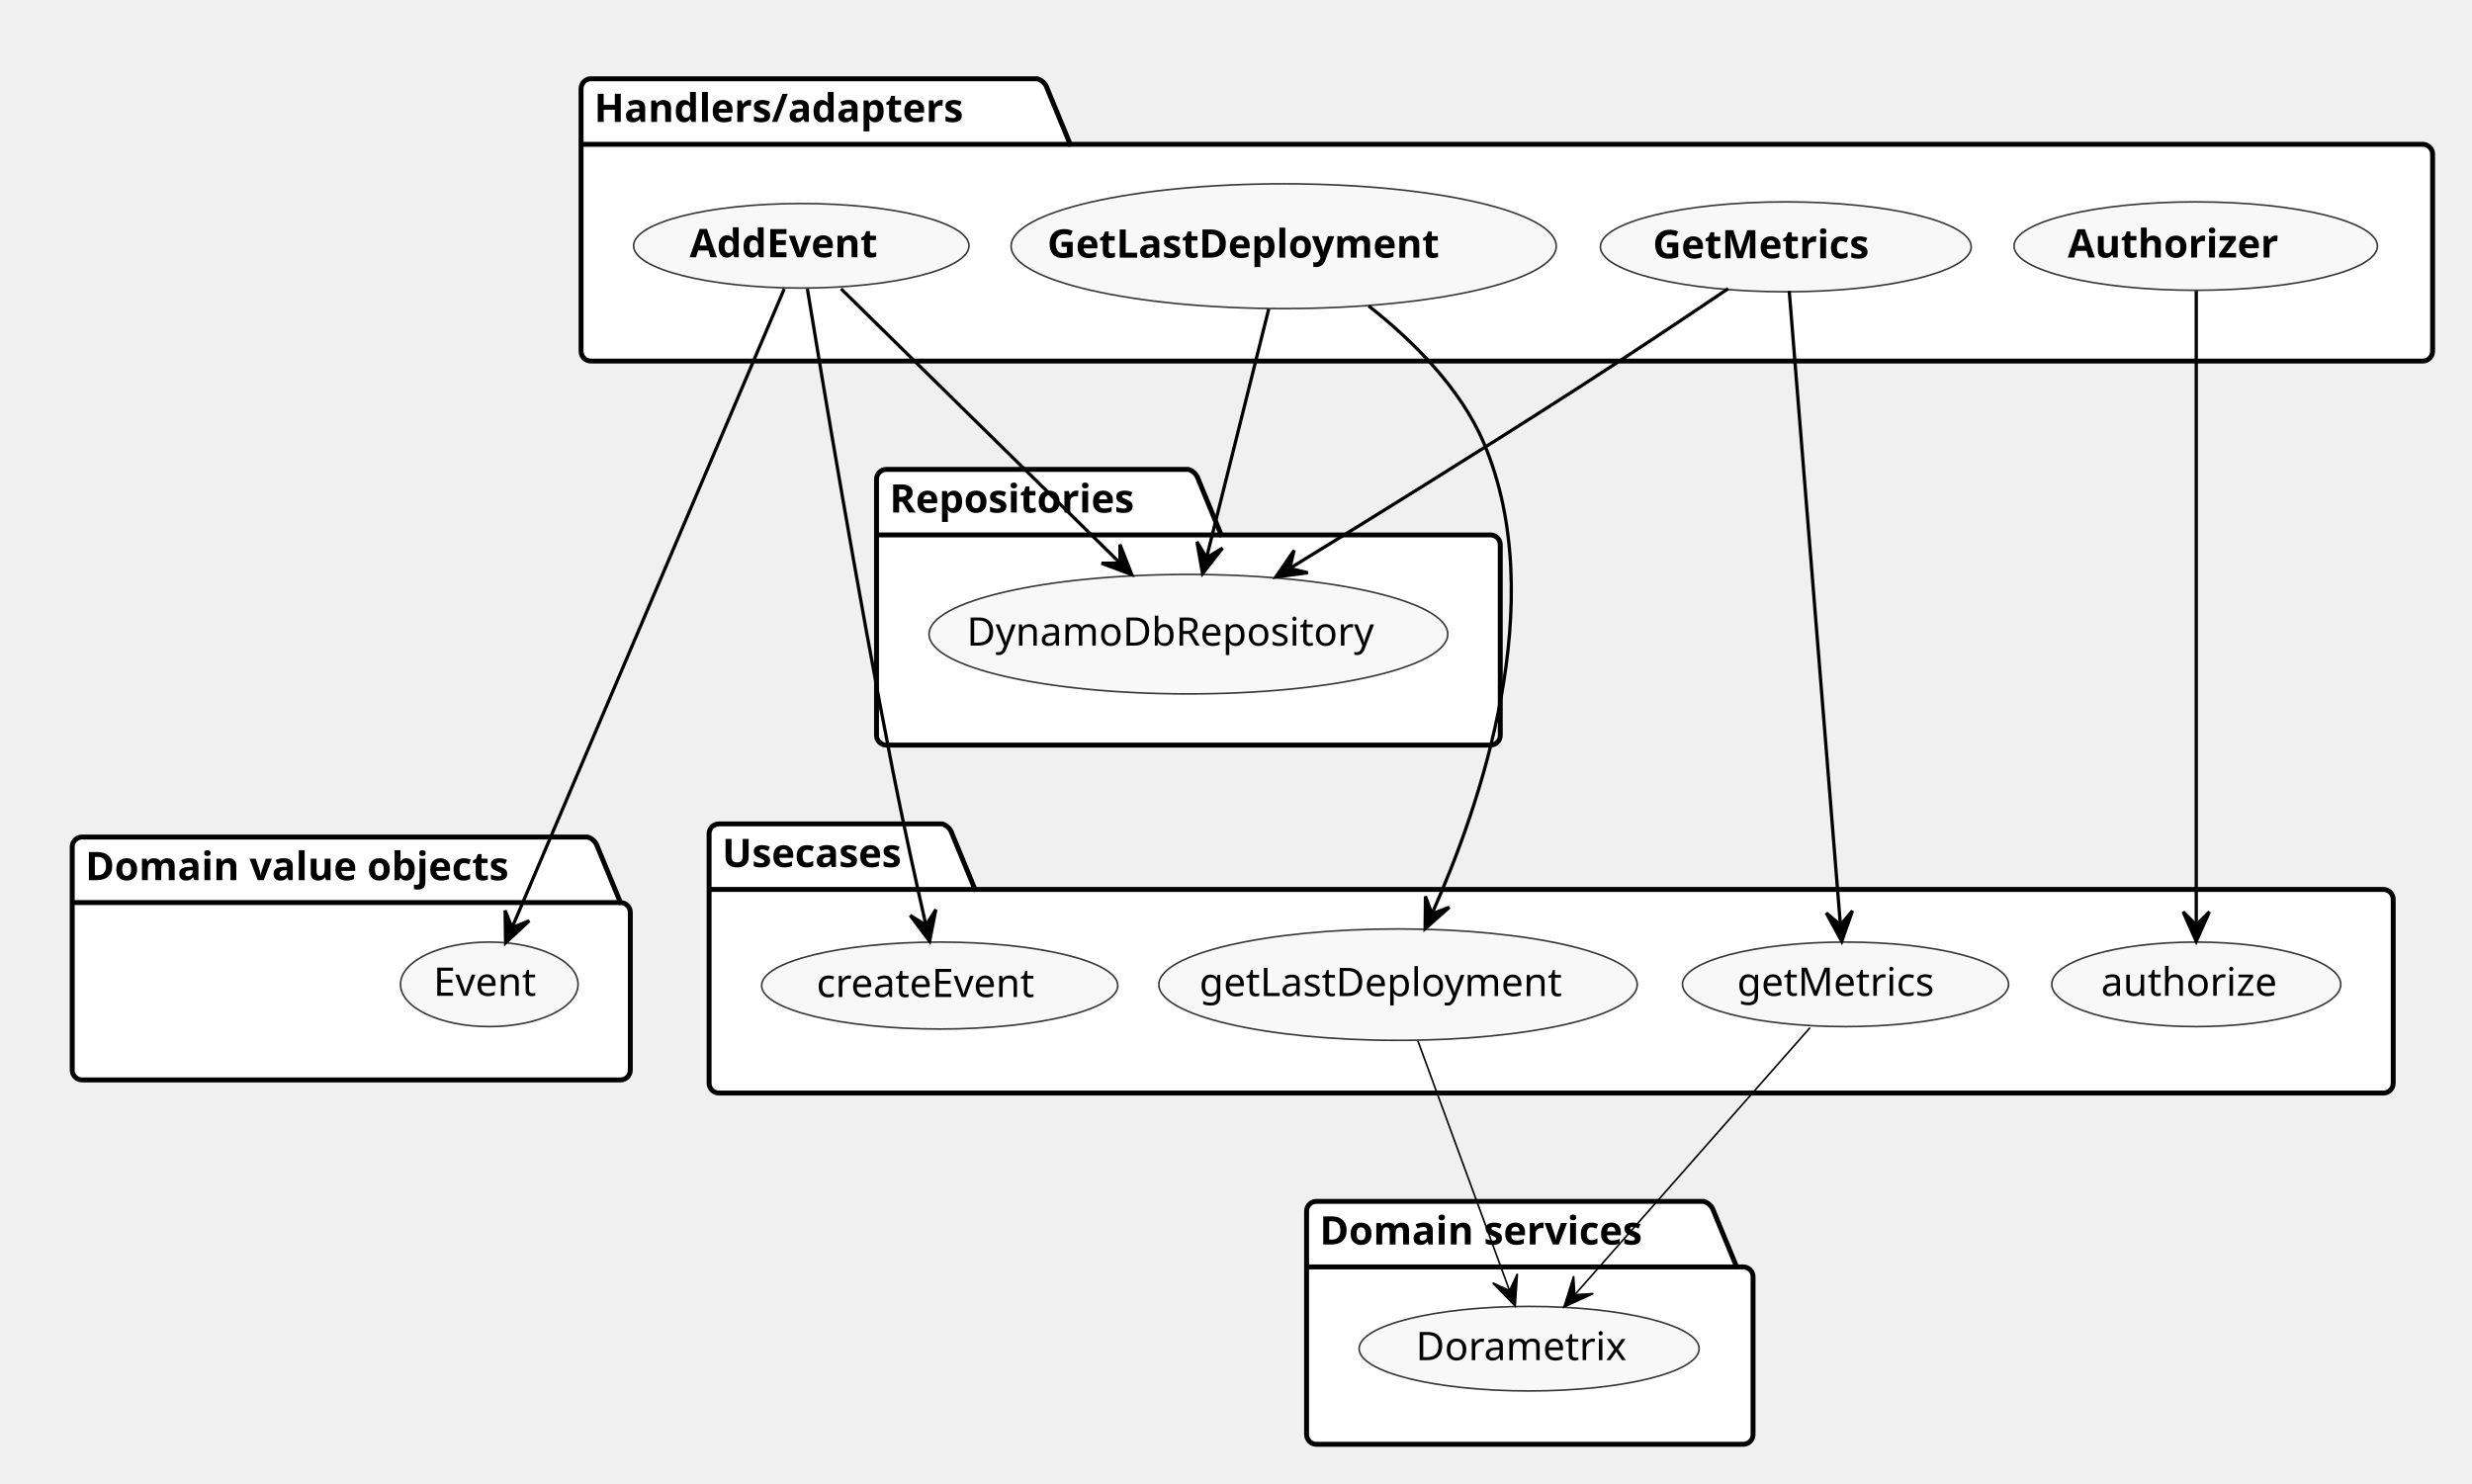
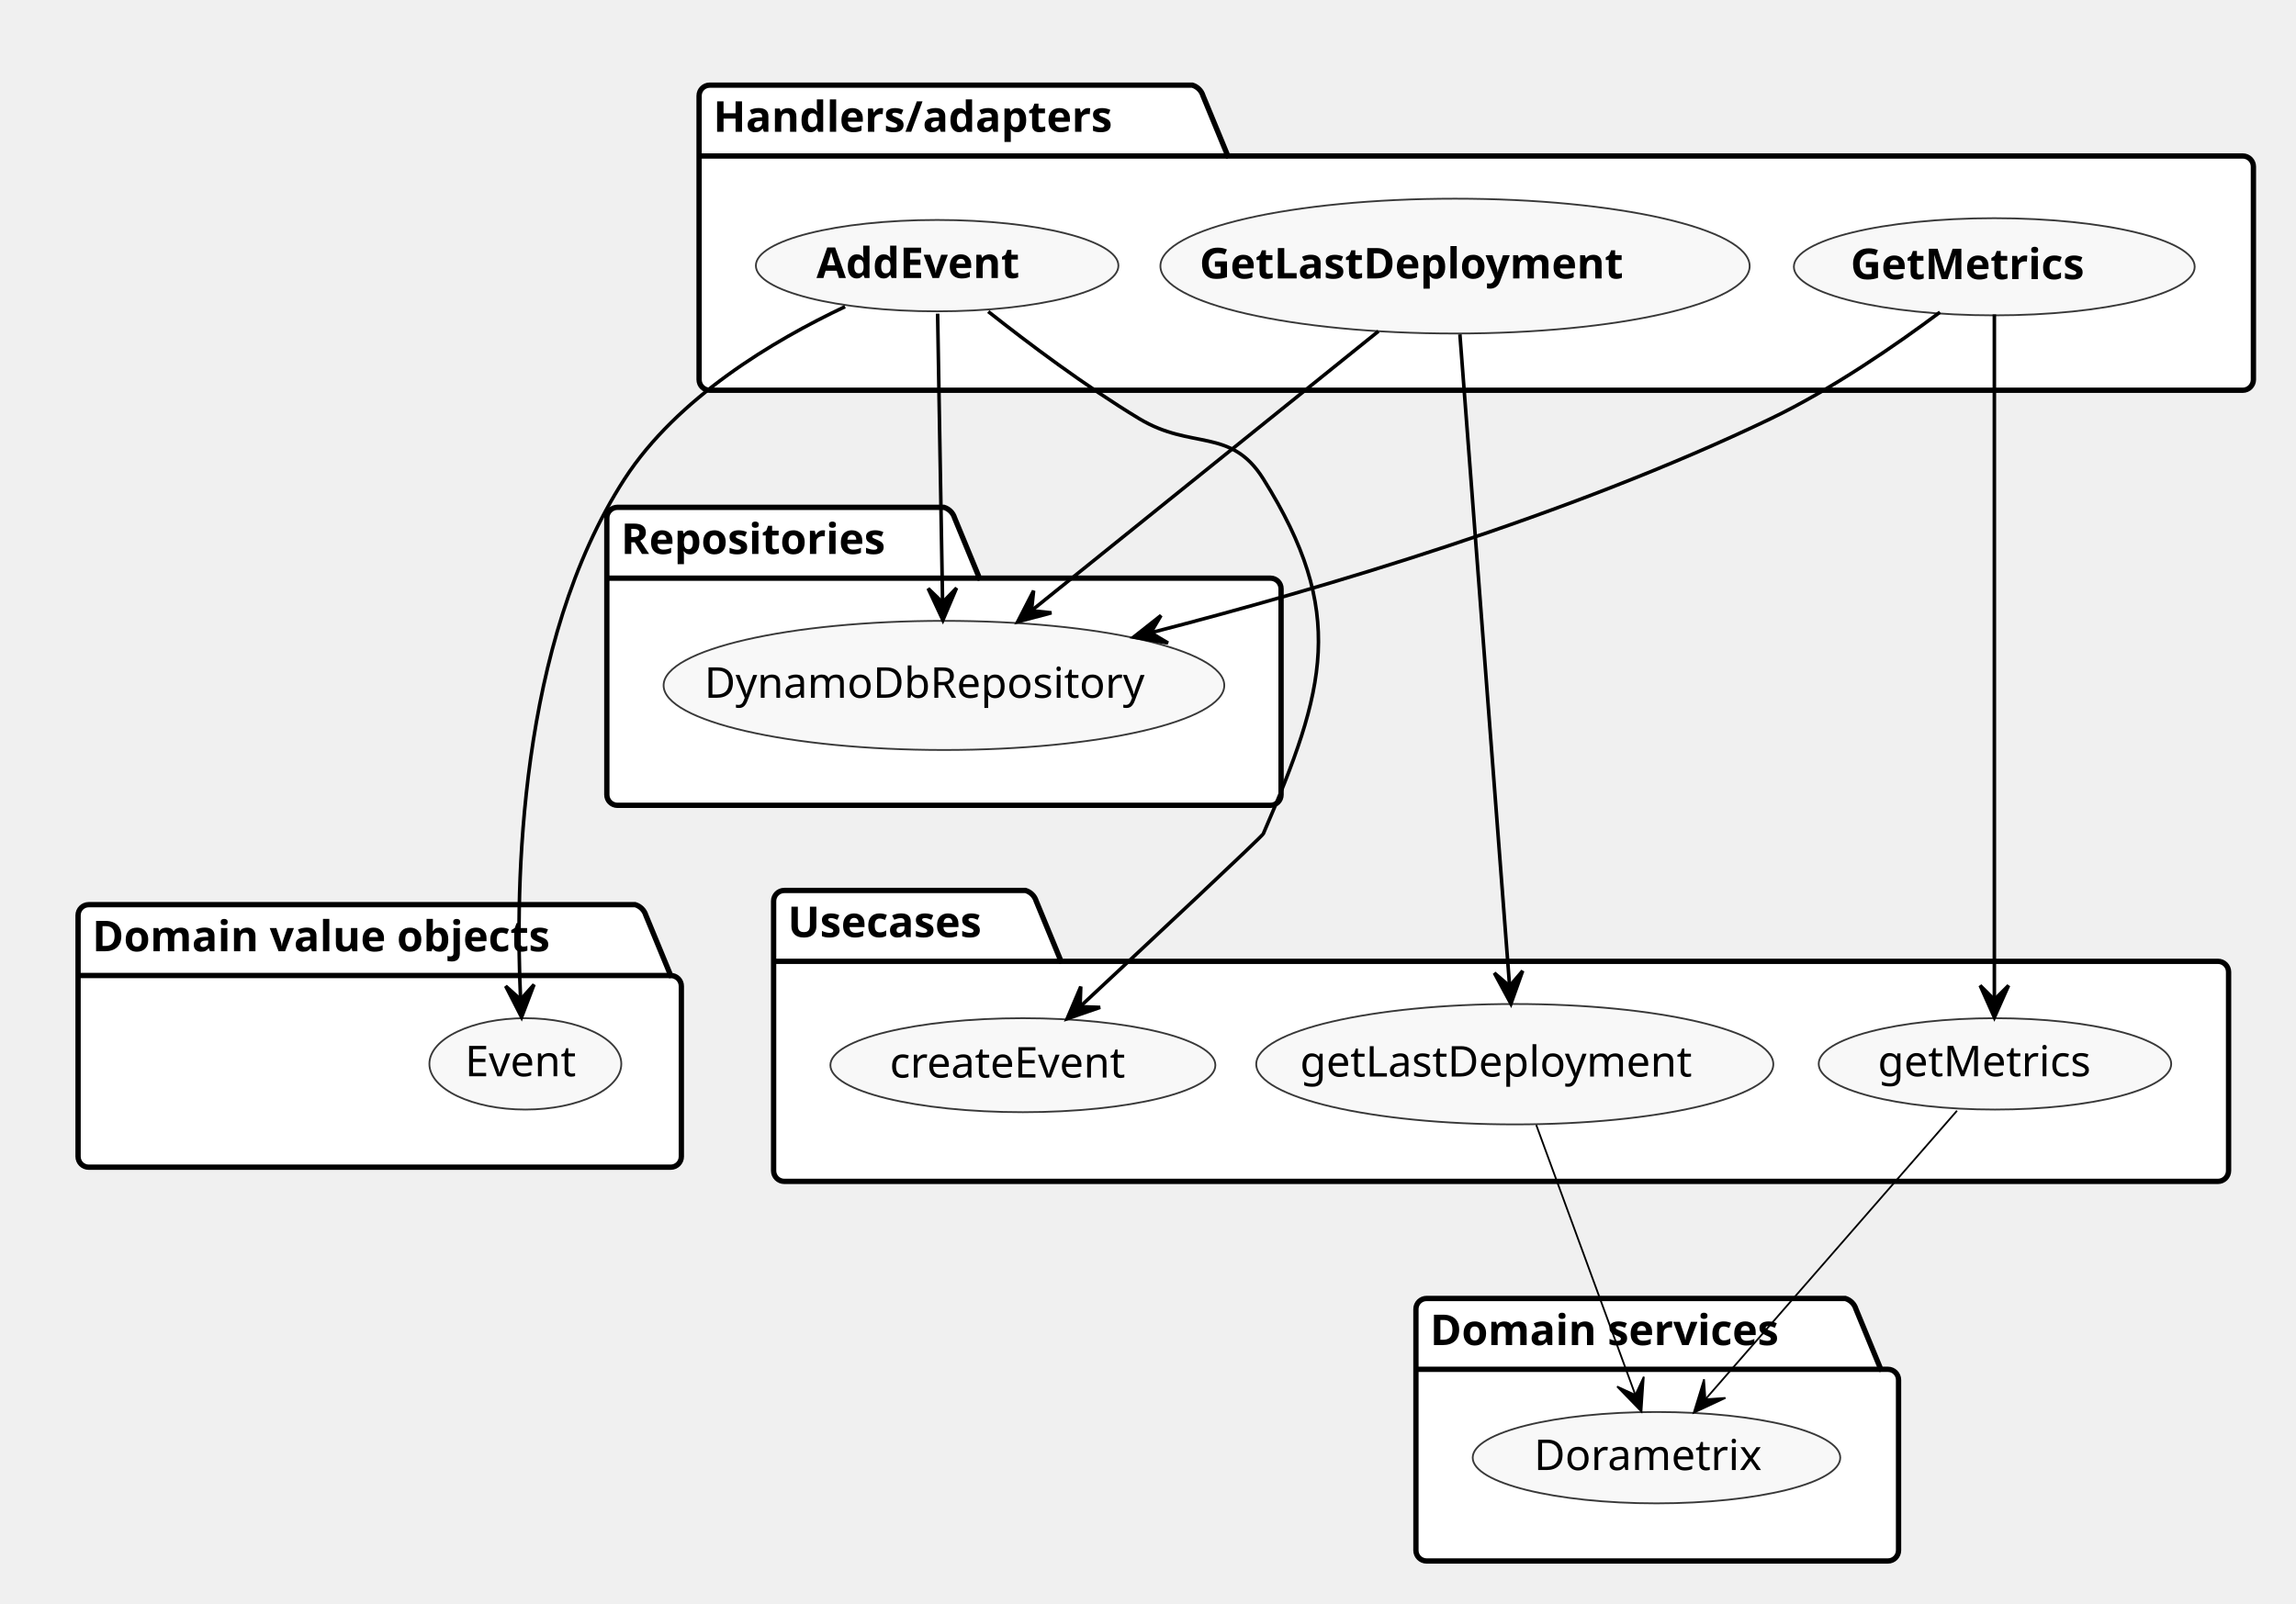
- <svg xmlns="http://www.w3.org/2000/svg" contentScriptType="application/ecmascript" contentStyleType="text/css" height="452px" preserveAspectRatio="none" style="width:753px;height:452px;" version="1.1" viewBox="0 0 753 452" width="753px" zoomAndPan="magnify">
+ <svg xmlns="http://www.w3.org/2000/svg" contentScriptType="application/ecmascript" contentStyleType="text/css" height="452px" preserveAspectRatio="none" style="width:647px;height:452px;" version="1.1" viewBox="0 0 647 452" width="647px" zoomAndPan="magnify">
  <defs />
  <g>
-     <path d="M180,24 L316,24 A4.5,4.5 0 0 1 319,27 L326,43.969 L738,43.969 A3,3 0 0 1 741,46.969 L741,107 A3,3 0 0 1 738,110 L180,110 A3,3 0 0 1 177,107 L177,27 A3,3 0 0 1 180,24 " fill="#FFFFFF" style="stroke: #000000; stroke-width: 1.5;" />
-     <line style="stroke: #000000; stroke-width: 1.5;" x1="177" x2="326" y1="43.969" y2="43.969" />
-     <text fill="#000000" font-family="Tahoma, sans-serif" font-size="12" font-weight="bold" lengthAdjust="spacingAndGlyphs" textLength="136" x="181" y="37.139">Handlers/adapters</text>
-     <path d="M401,366 L519,366 A4.5,4.5 0 0 1 522,369 L529,385.969 L531,385.969 A3,3 0 0 1 534,388.969 L534,437 A3,3 0 0 1 531,440 L401,440 A3,3 0 0 1 398,437 L398,369 A3,3 0 0 1 401,366 " fill="#FFFFFF" style="stroke: #000000; stroke-width: 1.5;" />
-     <line style="stroke: #000000; stroke-width: 1.5;" x1="398" x2="529" y1="385.969" y2="385.969" />
-     <text fill="#000000" font-family="Tahoma, sans-serif" font-size="12" font-weight="bold" lengthAdjust="spacingAndGlyphs" textLength="118" x="402" y="379.139">Domain services</text>
+     <path d="M200,24 L336,24 A4.5,4.5 0 0 1 339,27 L346,43.969 L632,43.969 A3,3 0 0 1 635,46.969 L635,107 A3,3 0 0 1 632,110 L200,110 A3,3 0 0 1 197,107 L197,27 A3,3 0 0 1 200,24 " fill="#FFFFFF" style="stroke: #000000; stroke-width: 1.5;" />
+     <line style="stroke: #000000; stroke-width: 1.5;" x1="197" x2="346" y1="43.969" y2="43.969" />
+     <text fill="#000000" font-family="Tahoma, sans-serif" font-size="12" font-weight="bold" lengthAdjust="spacingAndGlyphs" textLength="136" x="201" y="37.139">Handlers/adapters</text>
+     <path d="M402,366 L520,366 A4.5,4.5 0 0 1 523,369 L530,385.969 L532,385.969 A3,3 0 0 1 535,388.969 L535,437 A3,3 0 0 1 532,440 L402,440 A3,3 0 0 1 399,437 L399,369 A3,3 0 0 1 402,366 " fill="#FFFFFF" style="stroke: #000000; stroke-width: 1.5;" />
+     <line style="stroke: #000000; stroke-width: 1.5;" x1="399" x2="530" y1="385.969" y2="385.969" />
+     <text fill="#000000" font-family="Tahoma, sans-serif" font-size="12" font-weight="bold" lengthAdjust="spacingAndGlyphs" textLength="118" x="403" y="379.139">Domain services</text>
    <path d="M25,255 L179,255 A4.5,4.5 0 0 1 182,258 L189,274.969 L189,274.969 A3,3 0 0 1 192,277.969 L192,326 A3,3 0 0 1 189,329 L25,329 A3,3 0 0 1 22,326 L22,258 A3,3 0 0 1 25,255 " fill="#FFFFFF" style="stroke: #000000; stroke-width: 1.5;" />
    <line style="stroke: #000000; stroke-width: 1.5;" x1="22" x2="189" y1="274.969" y2="274.969" />
    <text fill="#000000" font-family="Tahoma, sans-serif" font-size="12" font-weight="bold" lengthAdjust="spacingAndGlyphs" textLength="154" x="26" y="268.139">Domain value objects</text>
-     <path d="M270,143 L362,143 A4.5,4.5 0 0 1 365,146 L372,162.969 L454,162.969 A3,3 0 0 1 457,165.969 L457,224 A3,3 0 0 1 454,227 L270,227 A3,3 0 0 1 267,224 L267,146 A3,3 0 0 1 270,143 " fill="#FFFFFF" style="stroke: #000000; stroke-width: 1.5;" />
-     <line style="stroke: #000000; stroke-width: 1.5;" x1="267" x2="372" y1="162.969" y2="162.969" />
-     <text fill="#000000" font-family="Tahoma, sans-serif" font-size="12" font-weight="bold" lengthAdjust="spacingAndGlyphs" textLength="92" x="271" y="156.139">Repositories</text>
-     <path d="M219,251 L287,251 A4.5,4.5 0 0 1 290,254 L297,270.969 L726,270.969 A3,3 0 0 1 729,273.969 L729,330 A3,3 0 0 1 726,333 L219,333 A3,3 0 0 1 216,330 L216,254 A3,3 0 0 1 219,251 " fill="#FFFFFF" style="stroke: #000000; stroke-width: 1.5;" />
-     <line style="stroke: #000000; stroke-width: 1.5;" x1="216" x2="297" y1="270.969" y2="270.969" />
-     <text fill="#000000" font-family="Tahoma, sans-serif" font-size="12" font-weight="bold" lengthAdjust="spacingAndGlyphs" textLength="68" x="220" y="264.139">Usecases</text>
-     <ellipse cx="244.083" cy="74.877" fill="#F8F8F8" rx="51.083" ry="12.877" style="stroke: #383838; stroke-width: 0.5;" />
-     <text fill="#000000" font-family="Tahoma, sans-serif" font-size="12" font-weight="bold" lengthAdjust="spacingAndGlyphs" textLength="68" x="210.083" y="78.362">AddEvent</text>
-     <ellipse cx="668.85" cy="74.97" fill="#F8F8F8" rx="55.35" ry="13.47" style="stroke: #383838; stroke-width: 0.5;" />
-     <text fill="#000000" font-family="Tahoma, sans-serif" font-size="12" font-weight="bold" lengthAdjust="spacingAndGlyphs" textLength="78" x="629.85" y="78.454">Authorizer</text>
-     <ellipse cx="391.022" cy="75.004" fill="#F8F8F8" rx="83.022" ry="19.004" style="stroke: #383838; stroke-width: 0.5;" />
-     <text fill="#000000" font-family="Tahoma, sans-serif" font-size="12" font-weight="bold" lengthAdjust="spacingAndGlyphs" textLength="144" x="319.022" y="78.489">GetLastDeployment</text>
-     <ellipse cx="543.977" cy="75.195" fill="#F8F8F8" rx="56.477" ry="13.695" style="stroke: #383838; stroke-width: 0.5;" />
-     <text fill="#000000" font-family="Tahoma, sans-serif" font-size="12" font-weight="bold" lengthAdjust="spacingAndGlyphs" textLength="81" x="503.477" y="78.68">GetMetrics</text>
-     <ellipse cx="465.79" cy="410.877" fill="#F8F8F8" rx="51.79" ry="12.877" style="stroke: #383838; stroke-width: 0.5;" />
-     <text fill="#000000" font-family="Tahoma, sans-serif" font-size="12" lengthAdjust="spacingAndGlyphs" textLength="69" x="431.29" y="414.362">Dorametrix</text>
-     <ellipse cx="149.042" cy="299.877" fill="#F8F8F8" rx="27.042" ry="12.877" style="stroke: #383838; stroke-width: 0.5;" />
-     <text fill="#000000" font-family="Tahoma, sans-serif" font-size="12" lengthAdjust="spacingAndGlyphs" textLength="34" x="132.042" y="303.362">Event</text>
-     <ellipse cx="361.999" cy="193.2" fill="#F8F8F8" rx="78.999" ry="18.2" style="stroke: #383838; stroke-width: 0.5;" />
-     <text fill="#000000" font-family="Tahoma, sans-serif" font-size="12" lengthAdjust="spacingAndGlyphs" textLength="135" x="294.499" y="196.684">DynamoDbRepository</text>
-     <ellipse cx="669.012" cy="299.877" fill="#F8F8F8" rx="44.012" ry="12.877" style="stroke: #383838; stroke-width: 0.5;" />
-     <text fill="#000000" font-family="Tahoma, sans-serif" font-size="12" lengthAdjust="spacingAndGlyphs" textLength="58" x="640.012" y="303.362">authorize</text>
-     <ellipse cx="286.242" cy="300.248" fill="#F8F8F8" rx="54.242" ry="13.248" style="stroke: #383838; stroke-width: 0.5;" />
-     <text fill="#000000" font-family="Tahoma, sans-serif" font-size="12" lengthAdjust="spacingAndGlyphs" textLength="75" x="248.742" y="303.733">createEvent</text>
-     <ellipse cx="425.856" cy="299.971" fill="#F8F8F8" rx="72.856" ry="16.971" style="stroke: #383838; stroke-width: 0.5;" />
-     <text fill="#000000" font-family="Tahoma, sans-serif" font-size="12" lengthAdjust="spacingAndGlyphs" textLength="121" x="365.356" y="303.455">getLastDeployment</text>
+     <path d="M174,143 L266,143 A4.5,4.5 0 0 1 269,146 L276,162.969 L358,162.969 A3,3 0 0 1 361,165.969 L361,224 A3,3 0 0 1 358,227 L174,227 A3,3 0 0 1 171,224 L171,146 A3,3 0 0 1 174,143 " fill="#FFFFFF" style="stroke: #000000; stroke-width: 1.5;" />
+     <line style="stroke: #000000; stroke-width: 1.5;" x1="171" x2="276" y1="162.969" y2="162.969" />
+     <text fill="#000000" font-family="Tahoma, sans-serif" font-size="12" font-weight="bold" lengthAdjust="spacingAndGlyphs" textLength="92" x="175" y="156.139">Repositories</text>
+     <path d="M221,251 L289,251 A4.5,4.5 0 0 1 292,254 L299,270.969 L625,270.969 A3,3 0 0 1 628,273.969 L628,330 A3,3 0 0 1 625,333 L221,333 A3,3 0 0 1 218,330 L218,254 A3,3 0 0 1 221,251 " fill="#FFFFFF" style="stroke: #000000; stroke-width: 1.5;" />
+     <line style="stroke: #000000; stroke-width: 1.5;" x1="218" x2="299" y1="270.969" y2="270.969" />
+     <text fill="#000000" font-family="Tahoma, sans-serif" font-size="12" font-weight="bold" lengthAdjust="spacingAndGlyphs" textLength="68" x="222" y="264.139">Usecases</text>
+     <ellipse cx="264.083" cy="74.877" fill="#F8F8F8" rx="51.083" ry="12.877" style="stroke: #383838; stroke-width: 0.5;" />
+     <text fill="#000000" font-family="Tahoma, sans-serif" font-size="12" font-weight="bold" lengthAdjust="spacingAndGlyphs" textLength="68" x="230.083" y="78.362">AddEvent</text>
+     <ellipse cx="410.022" cy="75.004" fill="#F8F8F8" rx="83.022" ry="19.004" style="stroke: #383838; stroke-width: 0.5;" />
+     <text fill="#000000" font-family="Tahoma, sans-serif" font-size="12" font-weight="bold" lengthAdjust="spacingAndGlyphs" textLength="144" x="338.022" y="78.489">GetLastDeployment</text>
+     <ellipse cx="561.977" cy="75.195" fill="#F8F8F8" rx="56.477" ry="13.695" style="stroke: #383838; stroke-width: 0.5;" />
+     <text fill="#000000" font-family="Tahoma, sans-serif" font-size="12" font-weight="bold" lengthAdjust="spacingAndGlyphs" textLength="81" x="521.477" y="78.68">GetMetrics</text>
+     <ellipse cx="466.79" cy="410.877" fill="#F8F8F8" rx="51.79" ry="12.877" style="stroke: #383838; stroke-width: 0.5;" />
+     <text fill="#000000" font-family="Tahoma, sans-serif" font-size="12" lengthAdjust="spacingAndGlyphs" textLength="69" x="432.29" y="414.362">Dorametrix</text>
+     <ellipse cx="148.042" cy="299.877" fill="#F8F8F8" rx="27.042" ry="12.877" style="stroke: #383838; stroke-width: 0.5;" />
+     <text fill="#000000" font-family="Tahoma, sans-serif" font-size="12" lengthAdjust="spacingAndGlyphs" textLength="34" x="131.042" y="303.362">Event</text>
+     <ellipse cx="265.999" cy="193.2" fill="#F8F8F8" rx="78.999" ry="18.2" style="stroke: #383838; stroke-width: 0.5;" />
+     <text fill="#000000" font-family="Tahoma, sans-serif" font-size="12" lengthAdjust="spacingAndGlyphs" textLength="135" x="198.499" y="196.684">DynamoDbRepository</text>
+     <ellipse cx="288.242" cy="300.248" fill="#F8F8F8" rx="54.242" ry="13.248" style="stroke: #383838; stroke-width: 0.5;" />
+     <text fill="#000000" font-family="Tahoma, sans-serif" font-size="12" lengthAdjust="spacingAndGlyphs" textLength="75" x="250.742" y="303.733">createEvent</text>
+     <ellipse cx="426.856" cy="299.971" fill="#F8F8F8" rx="72.856" ry="16.971" style="stroke: #383838; stroke-width: 0.5;" />
+     <text fill="#000000" font-family="Tahoma, sans-serif" font-size="12" lengthAdjust="spacingAndGlyphs" textLength="121" x="366.356" y="303.455">getLastDeployment</text>
    <ellipse cx="562.169" cy="299.877" fill="#F8F8F8" rx="49.669" ry="12.877" style="stroke: #383838; stroke-width: 0.5;" />
    <text fill="#000000" font-family="Tahoma, sans-serif" font-size="12" lengthAdjust="spacingAndGlyphs" textLength="66" x="529.169" y="303.362">getMetrics</text>
-     <path d="M245.94,87.999 C250.272,114.554 261.201,180.278 272,235 C275.121,250.817 279.078,268.74 281.989,281.588 " fill="none" id="&lt;b&gt;AddEvent&lt;/b&gt;-&gt;createEvent" style="stroke: #000000; stroke-width: 1.0;" />
-     <polygon fill="#000000" points="283.166,286.762,285.068,277.099,282.056,281.887,277.268,278.875,283.166,286.762" style="stroke: #000000; stroke-width: 1.0;" />
-     <path d="M256.184,87.977 C276.194,107.648 316.255,147.031 340.937,171.294 " fill="none" id="&lt;b&gt;AddEvent&lt;/b&gt;-&gt;DynamoDbRepository" style="stroke: #000000; stroke-width: 1.0;" />
-     <polygon fill="#000000" points="344.761,175.053,341.148,165.891,341.196,171.548,335.539,171.596,344.761,175.053" style="stroke: #000000; stroke-width: 1.0;" />
-     <path d="M238.892,87.989 C222.972,125.36 174.228,239.781 155.987,282.599 " fill="none" id="&lt;b&gt;AddEvent&lt;/b&gt;-&gt;Event" style="stroke: #000000; stroke-width: 1.0;" />
-     <polygon fill="#000000" points="154.018,287.222,161.226,280.51,155.978,282.622,153.866,277.374,154.018,287.222" style="stroke: #000000; stroke-width: 1.0;" />
-     <path d="M669,88.628 C669,126.357 669,238.3 669,281.614 " fill="none" id="&lt;b&gt;Authorizer&lt;/b&gt;-&gt;authorize" style="stroke: #000000; stroke-width: 1.0;" />
-     <polygon fill="#000000" points="669,286.784,673,277.784,669,281.784,665,277.784,669,286.784" style="stroke: #000000; stroke-width: 1.0;" />
-     <path d="M431.902,317.083 C439.386,337.478 452.23,372.476 459.836,393.204 " fill="none" id="getLastDeployment-&gt;Dorametrix" style="stroke: #000000; stroke-width: 0.5;" />
-     <polygon fill="#000000" points="461.559,397.899,462.214,388.072,459.837,393.205,454.703,390.828,461.559,397.899" style="stroke: #000000; stroke-width: 0.5;" />
-     <path d="M386.469,94.125 C381.366,114.536 373.071,147.717 367.575,169.7 " fill="none" id="&lt;b&gt;GetLastDeployment&lt;/b&gt;-&gt;DynamoDbRepository" style="stroke: #000000; stroke-width: 1.0;" />
-     <polygon fill="#000000" points="366.31,174.759,372.373,166.998,367.523,169.908,364.612,165.058,366.31,174.759" style="stroke: #000000; stroke-width: 1.0;" />
-     <path d="M416.924,93.217 C430.099,103.58 444.811,118.044 452,135 C472.509,183.37 450.64,245.988 436.337,278.053 " fill="none" id="&lt;b&gt;GetLastDeployment&lt;/b&gt;-&gt;getLastDeployment" style="stroke: #000000; stroke-width: 1.0;" />
-     <polygon fill="#000000" points="434.114,282.93,441.487,276.4,436.188,278.38,434.208,273.082,434.114,282.93" style="stroke: #000000; stroke-width: 1.0;" />
-     <path d="M551.36,313.081 C533.896,332.91 499.165,372.344 479.821,394.307 " fill="none" id="getMetrics-&gt;Dorametrix" style="stroke: #000000; stroke-width: 0.5;" />
-     <polygon fill="#000000" points="476.396,398.196,485.347,394.087,479.701,394.444,479.344,388.798,476.396,398.196" style="stroke: #000000; stroke-width: 0.5;" />
-     <path d="M526.447,87.918 C513.863,96.409 496.472,108.035 481,118 C451.347,137.097 417.115,158.297 393.001,173.093 " fill="none" id="&lt;b&gt;GetMetrics&lt;/b&gt;-&gt;DynamoDbRepository" style="stroke: #000000; stroke-width: 1.0;" />
-     <polygon fill="#000000" points="388.619,175.78,398.383,174.487,392.882,173.167,394.202,167.666,388.619,175.78" style="stroke: #000000; stroke-width: 1.0;" />
-     <path d="M545.019,88.628 C548.065,126.357 557.1,238.3 560.597,281.614 " fill="none" id="&lt;b&gt;GetMetrics&lt;/b&gt;-&gt;getMetrics" style="stroke: #000000; stroke-width: 1.0;" />
-     <polygon fill="#000000" points="561.014,286.784,564.276,277.491,560.611,281.8,556.302,278.135,561.014,286.784" style="stroke: #000000; stroke-width: 1.0;" />
+     <path d="M278.485,87.826 C289.709,96.7 305.851,108.845 321,118 C335.801,126.944 346.824,120.342 356,135 C379.583,172.672 373.628,194.201 356,235 C355.651,235.807 324.564,264.896 304.548,283.575 " fill="none" id="&lt;b&gt;AddEvent&lt;/b&gt;-&gt;createEvent" style="stroke: #000000; stroke-width: 1.0;" />
+     <polygon fill="#000000" points="300.704,287.161,310.014,283.947,304.36,283.75,304.557,278.097,300.704,287.161" style="stroke: #000000; stroke-width: 1.0;" />
+     <path d="M264.214,88.414 C264.548,107.758 265.196,145.378 265.613,169.563 " fill="none" id="&lt;b&gt;AddEvent&lt;/b&gt;-&gt;DynamoDbRepository" style="stroke: #000000; stroke-width: 1.0;" />
+     <polygon fill="#000000" points="265.704,174.806,269.546,165.738,265.617,169.807,261.548,165.877,265.704,174.806" style="stroke: #000000; stroke-width: 1.0;" />
+     <path d="M238.129,86.442 C217.897,96 190.796,112.15 176,135 C146.021,181.297 145.187,249.774 146.698,281.583 " fill="none" id="&lt;b&gt;AddEvent&lt;/b&gt;-&gt;Event" style="stroke: #000000; stroke-width: 1.0;" />
+     <polygon fill="#000000" points="146.979,286.724,150.485,277.52,146.708,281.731,142.496,277.954,146.979,286.724" style="stroke: #000000; stroke-width: 1.0;" />
+     <path d="M432.902,317.083 C440.386,337.478 453.23,372.476 460.836,393.204 " fill="none" id="getLastDeployment-&gt;Dorametrix" style="stroke: #000000; stroke-width: 0.5;" />
+     <polygon fill="#000000" points="462.559,397.899,463.214,388.072,460.837,393.205,455.703,390.828,462.559,397.899" style="stroke: #000000; stroke-width: 0.5;" />
+     <path d="M388.442,93.366 C362.268,114.451 318.223,149.932 290.705,172.098 " fill="none" id="&lt;b&gt;GetLastDeployment&lt;/b&gt;-&gt;DynamoDbRepository" style="stroke: #000000; stroke-width: 1.0;" />
+     <polygon fill="#000000" points="286.769,175.269,296.287,172.736,290.662,172.132,291.267,166.507,286.769,175.269" style="stroke: #000000; stroke-width: 1.0;" />
+     <path d="M411.391,94.249 C414.515,135.232 422.074,234.382 425.392,277.912 " fill="none" id="&lt;b&gt;GetLastDeployment&lt;/b&gt;-&gt;getLastDeployment" style="stroke: #000000; stroke-width: 1.0;" />
+     <polygon fill="#000000" points="425.775,282.937,429.079,273.659,425.395,277.952,421.103,274.267,425.775,282.937" style="stroke: #000000; stroke-width: 1.0;" />
+     <path d="M551.47,313.081 C534.188,332.91 499.819,372.344 480.677,394.307 " fill="none" id="getMetrics-&gt;Dorametrix" style="stroke: #000000; stroke-width: 0.5;" />
+     <polygon fill="#000000" points="477.288,398.196,486.217,394.04,480.574,394.427,480.187,388.783,477.288,398.196" style="stroke: #000000; stroke-width: 0.5;" />
+     <path d="M546.683,87.997 C534.358,97.199 516.3,109.691 499,118 C442.038,145.359 372.522,165.924 324.321,178.345 " fill="none" id="&lt;b&gt;GetMetrics&lt;/b&gt;-&gt;DynamoDbRepository" style="stroke: #000000; stroke-width: 1.0;" />
+     <polygon fill="#000000" points="319.432,179.596,329.143,181.239,324.276,178.356,327.159,173.489,319.432,179.596" style="stroke: #000000; stroke-width: 1.0;" />
+     <path d="M562,88.628 C562,126.357 562,238.3 562,281.614 " fill="none" id="&lt;b&gt;GetMetrics&lt;/b&gt;-&gt;getMetrics" style="stroke: #000000; stroke-width: 1.0;" />
+     <polygon fill="#000000" points="562,286.784,566,277.784,562,281.784,558,277.784,562,286.784" style="stroke: #000000; stroke-width: 1.0;" />
  </g>
</svg>
